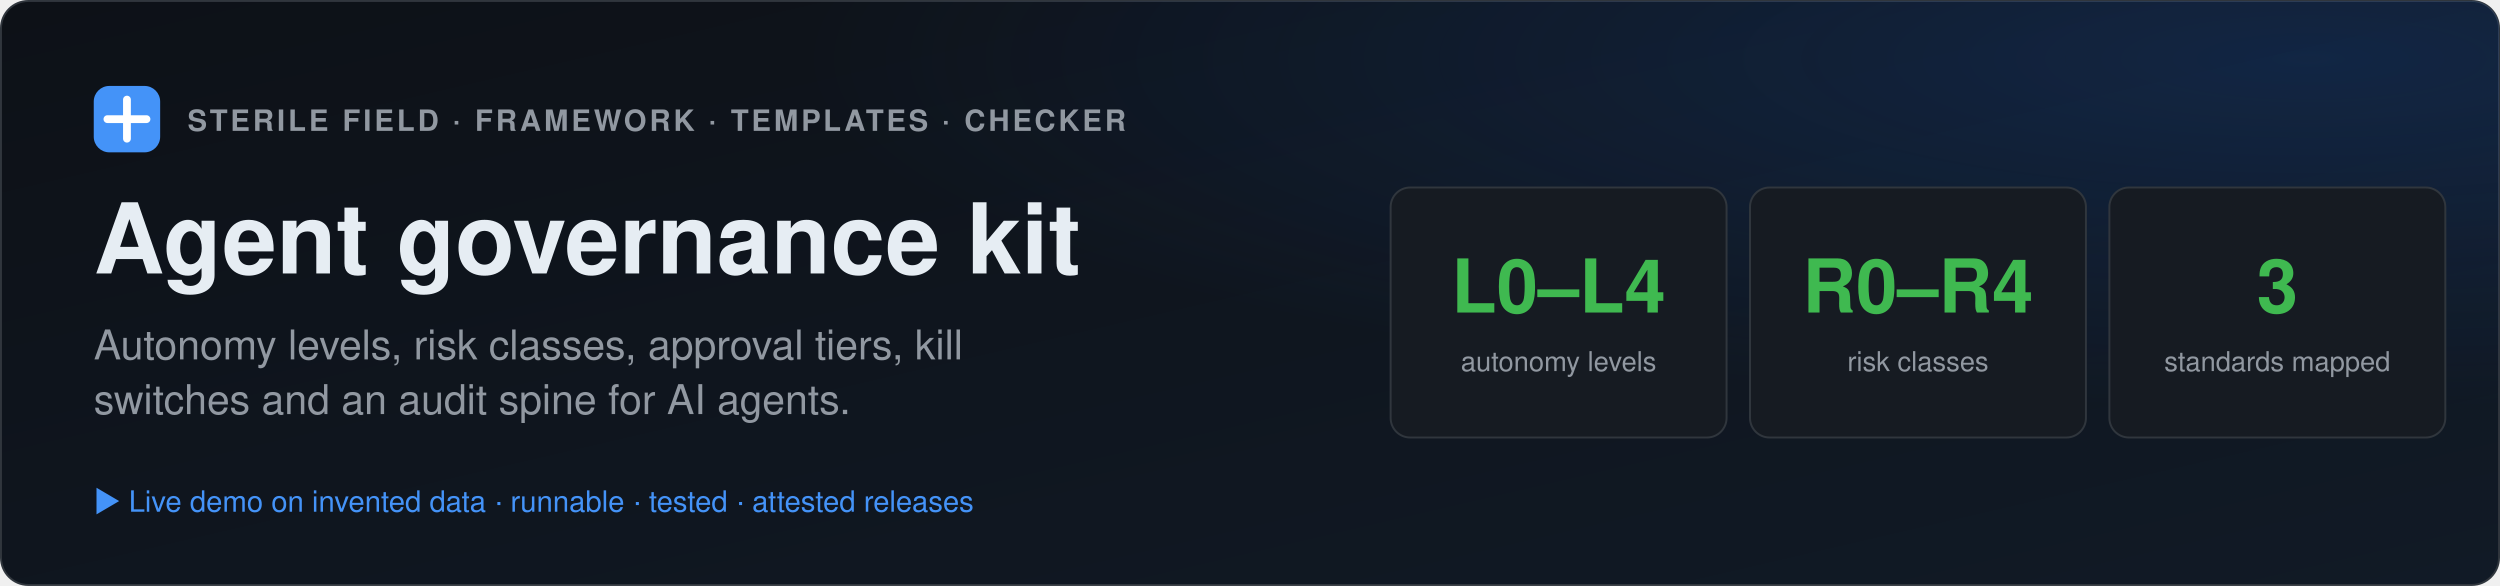
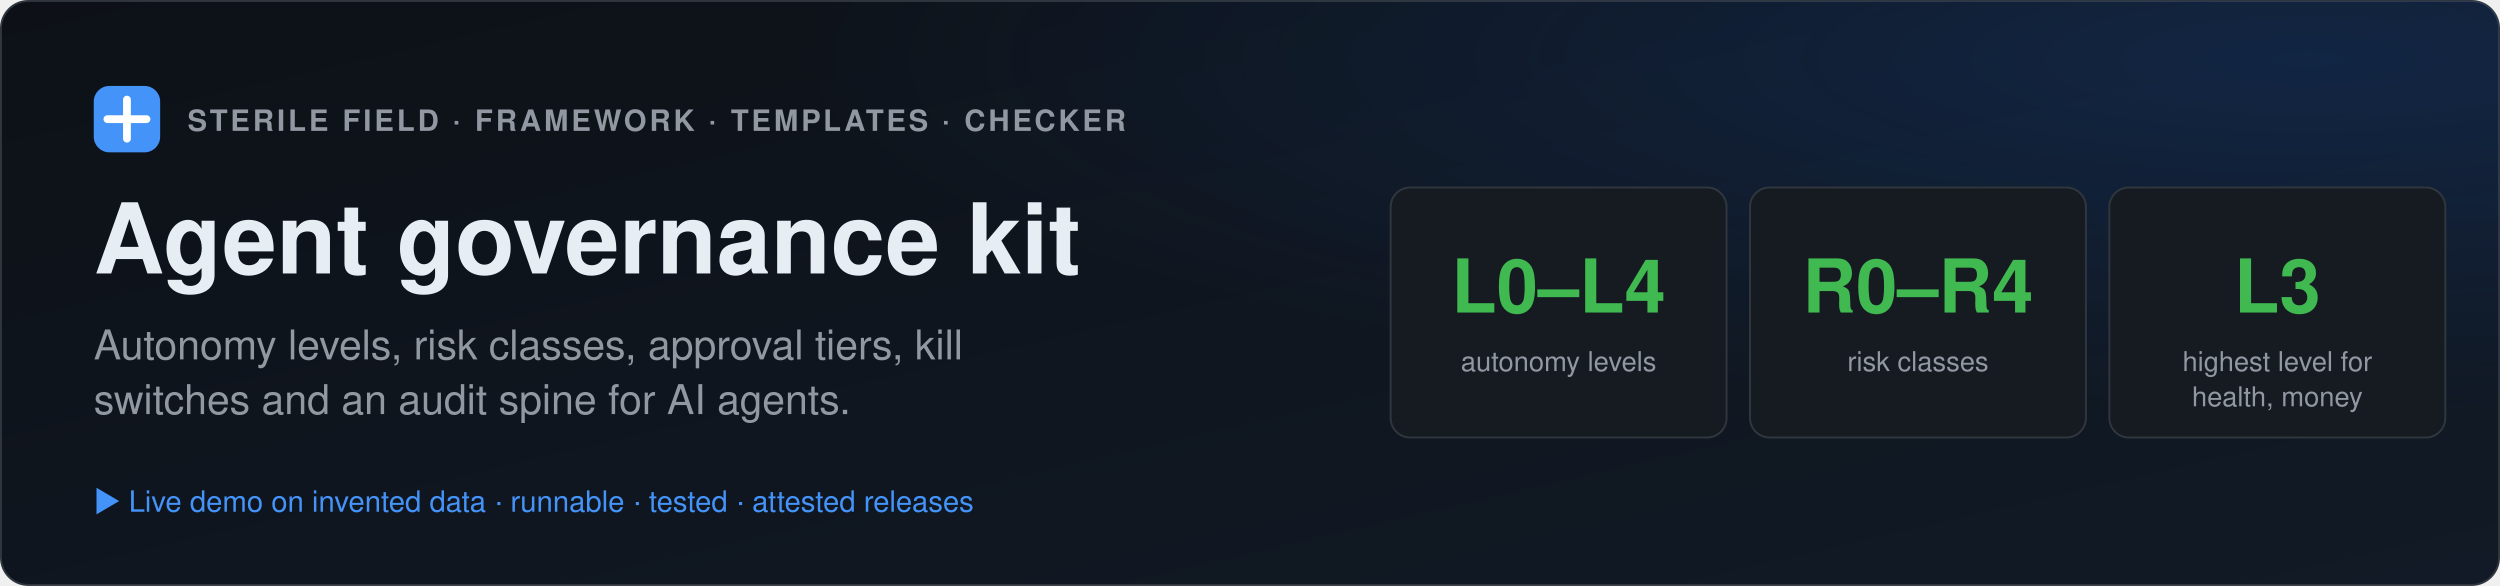
<svg xmlns="http://www.w3.org/2000/svg" width="1280" height="300" viewBox="0 0 1280 300" role="img" aria-label="Agent governance kit: Autonomy levels, risk classes, approval tiers, kill switches and an audit spine for AI agents.">
  <defs>
    <linearGradient id="g" x1="0" y1="0" x2="1" y2="1">
      <stop offset="0" stop-color="#0d1117" />
      <stop offset="1" stop-color="#111a26" />
    </linearGradient>
    <radialGradient id="r" cx="0.92" cy="0.1" r="0.6">
      <stop offset="0" stop-color="#1f6feb" stop-opacity="0.18" />
      <stop offset="1" stop-color="#1f6feb" stop-opacity="0" />
    </radialGradient>
  </defs>
  <rect x="0.5" y="0.5" width="1279" height="299" rx="14" fill="url(#g)" stroke="#30363d" />
  <rect x="0.5" y="0.5" width="1279" height="299" rx="14" fill="url(#r)" />
  <rect x="48" y="44" width="34" height="34" rx="8" fill="#4493f8" />
  <path d="M65 51v20M55 61h20" stroke="#fff" stroke-width="4" stroke-linecap="round" />
  <text x="96" y="67" font-family="-apple-system,BlinkMacSystemFont,'Segoe UI',Helvetica,Arial,sans-serif" font-size="15" font-weight="600" letter-spacing="1.5" fill="#9198a1">STERILE FIELD · FRAMEWORK · TEMPLATES · CHECKER</text>
  <text x="48" y="140" font-family="-apple-system,BlinkMacSystemFont,'Segoe UI',Helvetica,Arial,sans-serif" font-size="50" font-weight="800" fill="#e6edf3">Agent governance kit</text>
  <text x="48" y="184" font-family="-apple-system,BlinkMacSystemFont,'Segoe UI',Helvetica,Arial,sans-serif" font-size="21" fill="#9198a1">Autonomy levels, risk classes, approval tiers, kill</text>
  <text x="48" y="212" font-family="-apple-system,BlinkMacSystemFont,'Segoe UI',Helvetica,Arial,sans-serif" font-size="21" fill="#9198a1">switches and an audit spine for AI agents.</text>
  <text x="48" y="262" font-family="-apple-system,BlinkMacSystemFont,'Segoe UI',Helvetica,Arial,sans-serif" font-size="15" fill="#4493f8">▶ Live demo on invented data · runnable · tested · attested releases</text>
  <rect x="712" y="96" width="172" height="128" rx="10" fill="#161b22" stroke="#30363d" />
  <text x="798.0" y="160" text-anchor="middle" font-family="-apple-system,BlinkMacSystemFont,'Segoe UI',Helvetica,Arial,sans-serif" font-size="38" font-weight="800" fill="#3fb950">L0–L4</text>
  <text x="798.0" y="190" text-anchor="middle" font-family="-apple-system,BlinkMacSystemFont,'Segoe UI',Helvetica,Arial,sans-serif" font-size="14" fill="#9198a1">autonomy levels</text>
  <rect x="896" y="96" width="172" height="128" rx="10" fill="#161b22" stroke="#30363d" />
  <text x="982.0" y="160" text-anchor="middle" font-family="-apple-system,BlinkMacSystemFont,'Segoe UI',Helvetica,Arial,sans-serif" font-size="38" font-weight="800" fill="#3fb950">R0–R4</text>
  <text x="982.0" y="190" text-anchor="middle" font-family="-apple-system,BlinkMacSystemFont,'Segoe UI',Helvetica,Arial,sans-serif" font-size="14" fill="#9198a1">risk classes</text>
  <rect x="1080" y="96" width="172" height="128" rx="10" fill="#161b22" stroke="#30363d" />
-   <text x="1166.0" y="160" text-anchor="middle" font-family="-apple-system,BlinkMacSystemFont,'Segoe UI',Helvetica,Arial,sans-serif" font-size="38" font-weight="800" fill="#3fb950">3</text>
-   <text x="1166.0" y="190" text-anchor="middle" font-family="-apple-system,BlinkMacSystemFont,'Segoe UI',Helvetica,Arial,sans-serif" font-size="14" fill="#9198a1">standards mapped</text>
+   <text x="1166.0" y="160" text-anchor="middle" font-family="-apple-system,BlinkMacSystemFont,'Segoe UI',Helvetica,Arial,sans-serif" font-size="38" font-weight="800" fill="#3fb950">L3</text>
+   <text x="1166.0" y="190" text-anchor="middle" font-family="-apple-system,BlinkMacSystemFont,'Segoe UI',Helvetica,Arial,sans-serif" font-size="14" fill="#9198a1">highest level for</text>
+   <text x="1166.0" y="208" text-anchor="middle" font-family="-apple-system,BlinkMacSystemFont,'Segoe UI',Helvetica,Arial,sans-serif" font-size="14" fill="#9198a1">health, money</text>
</svg>
